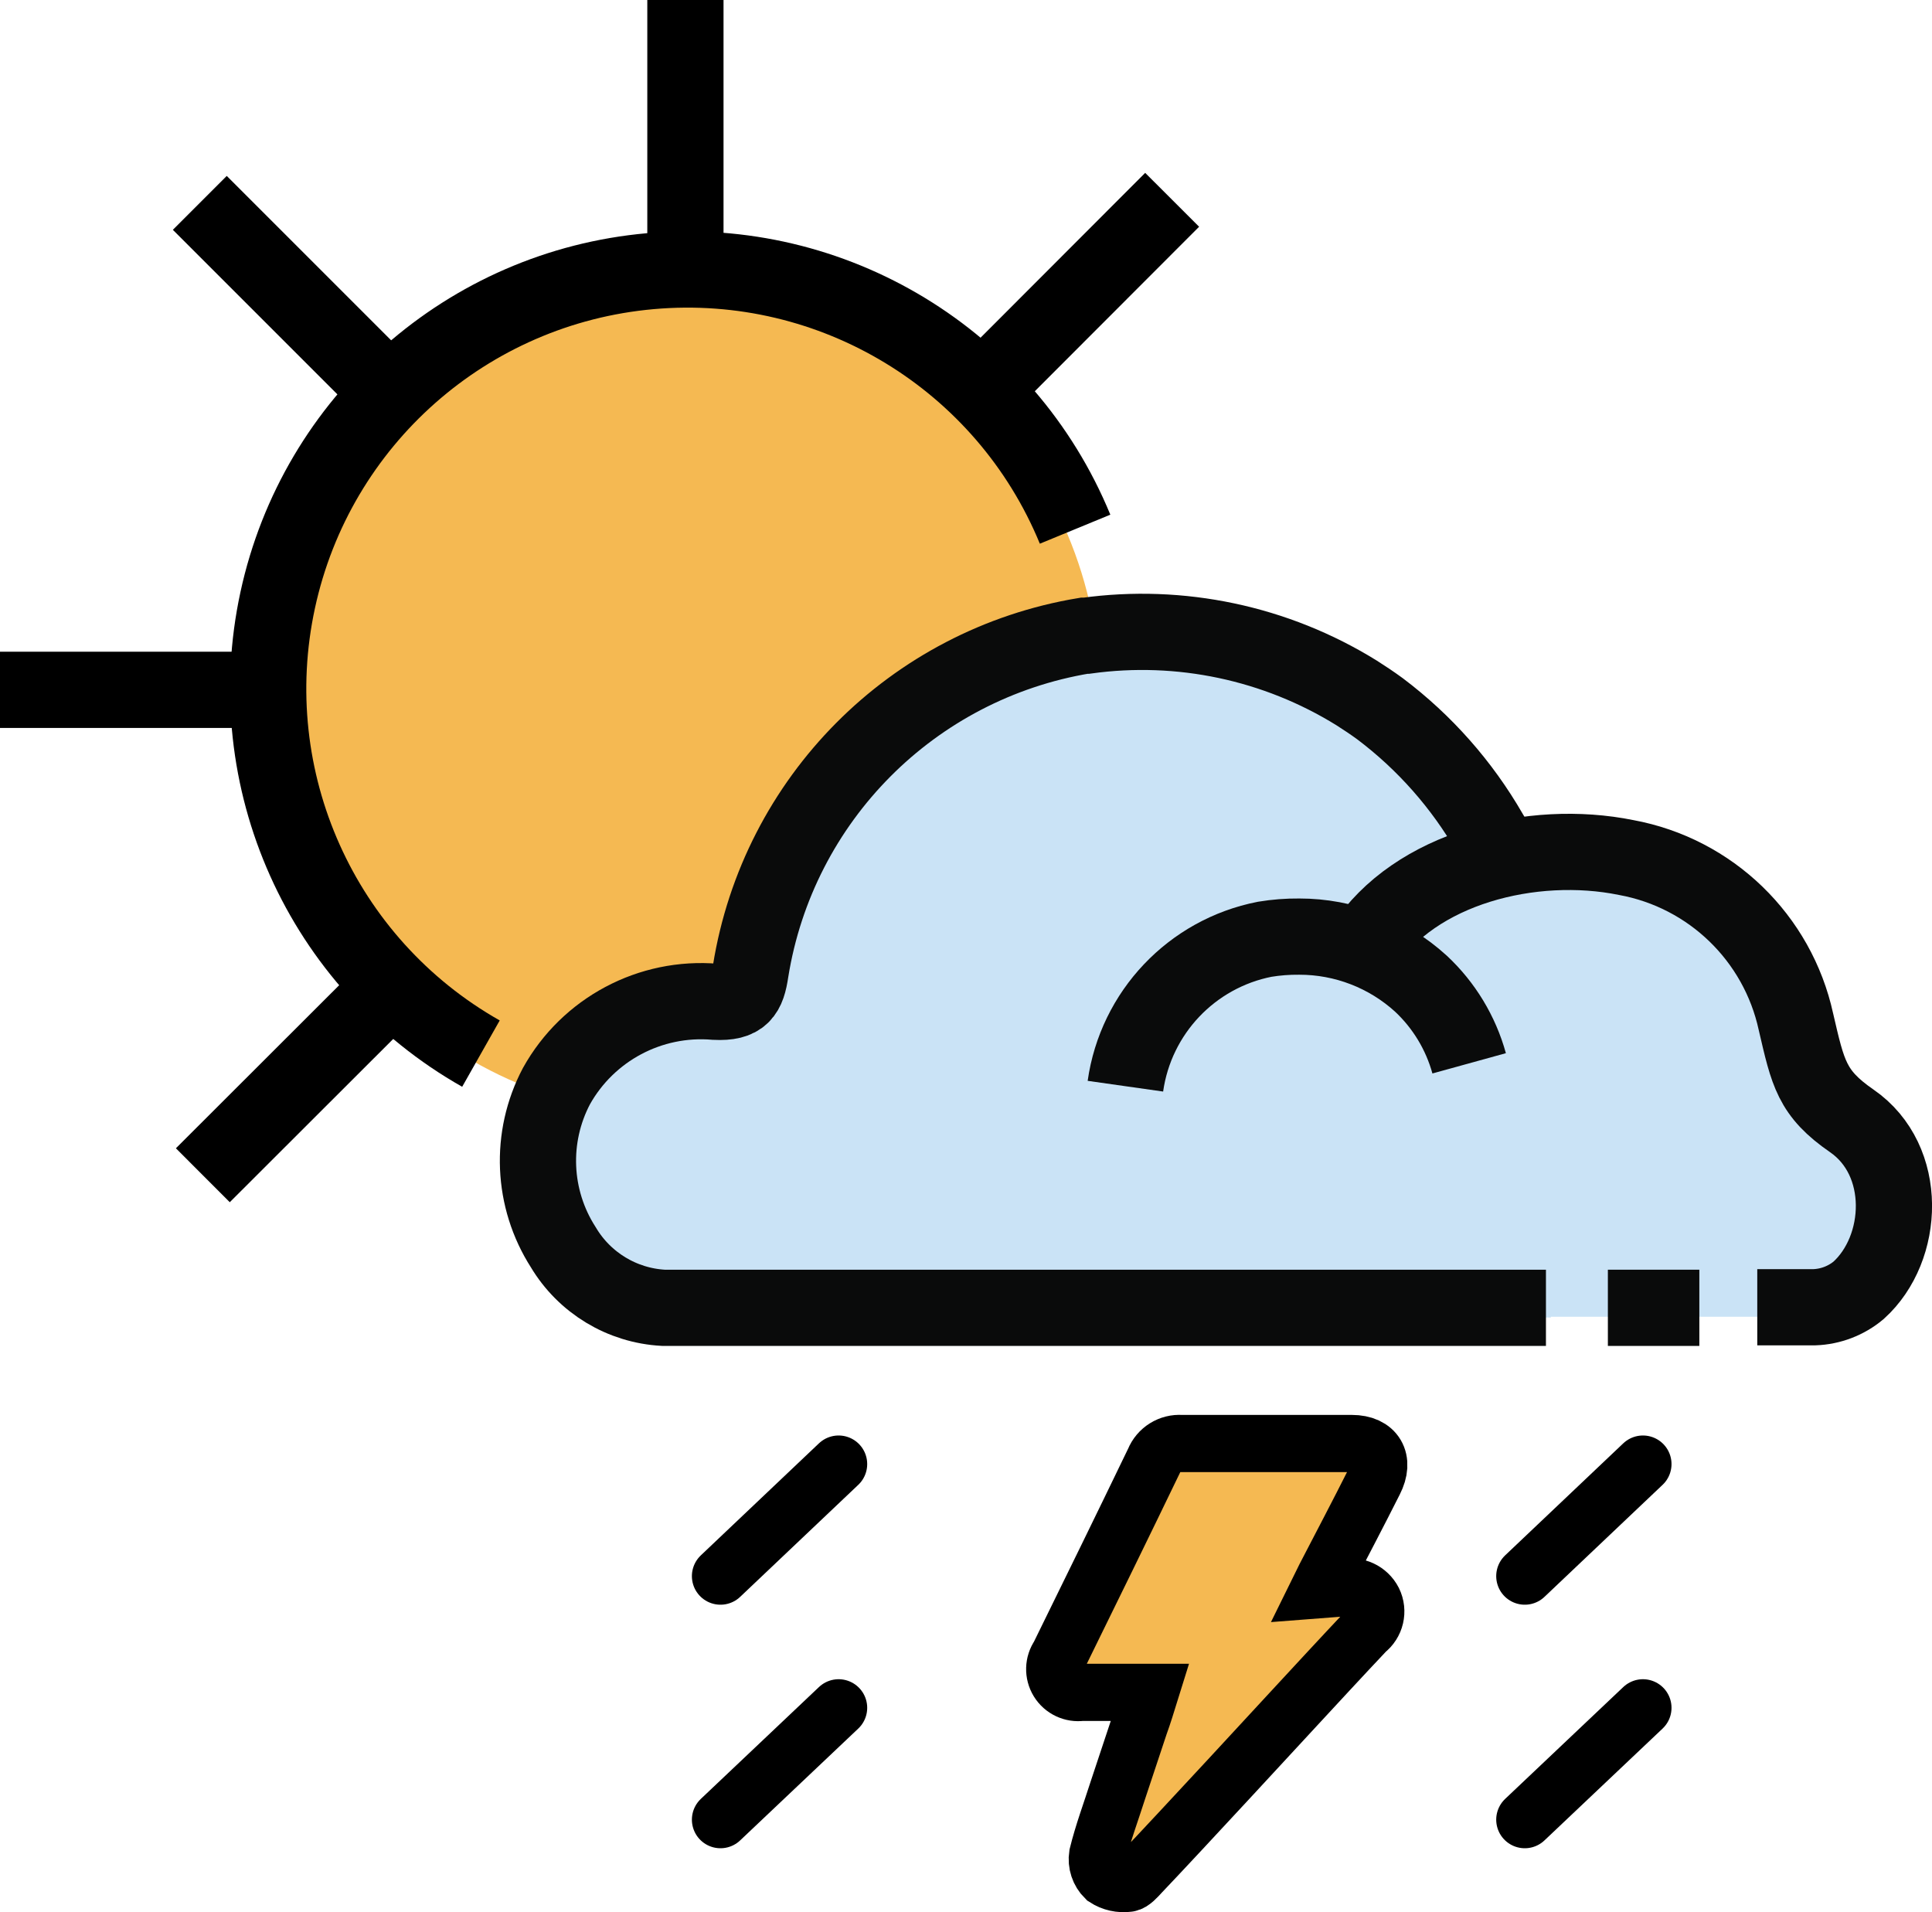
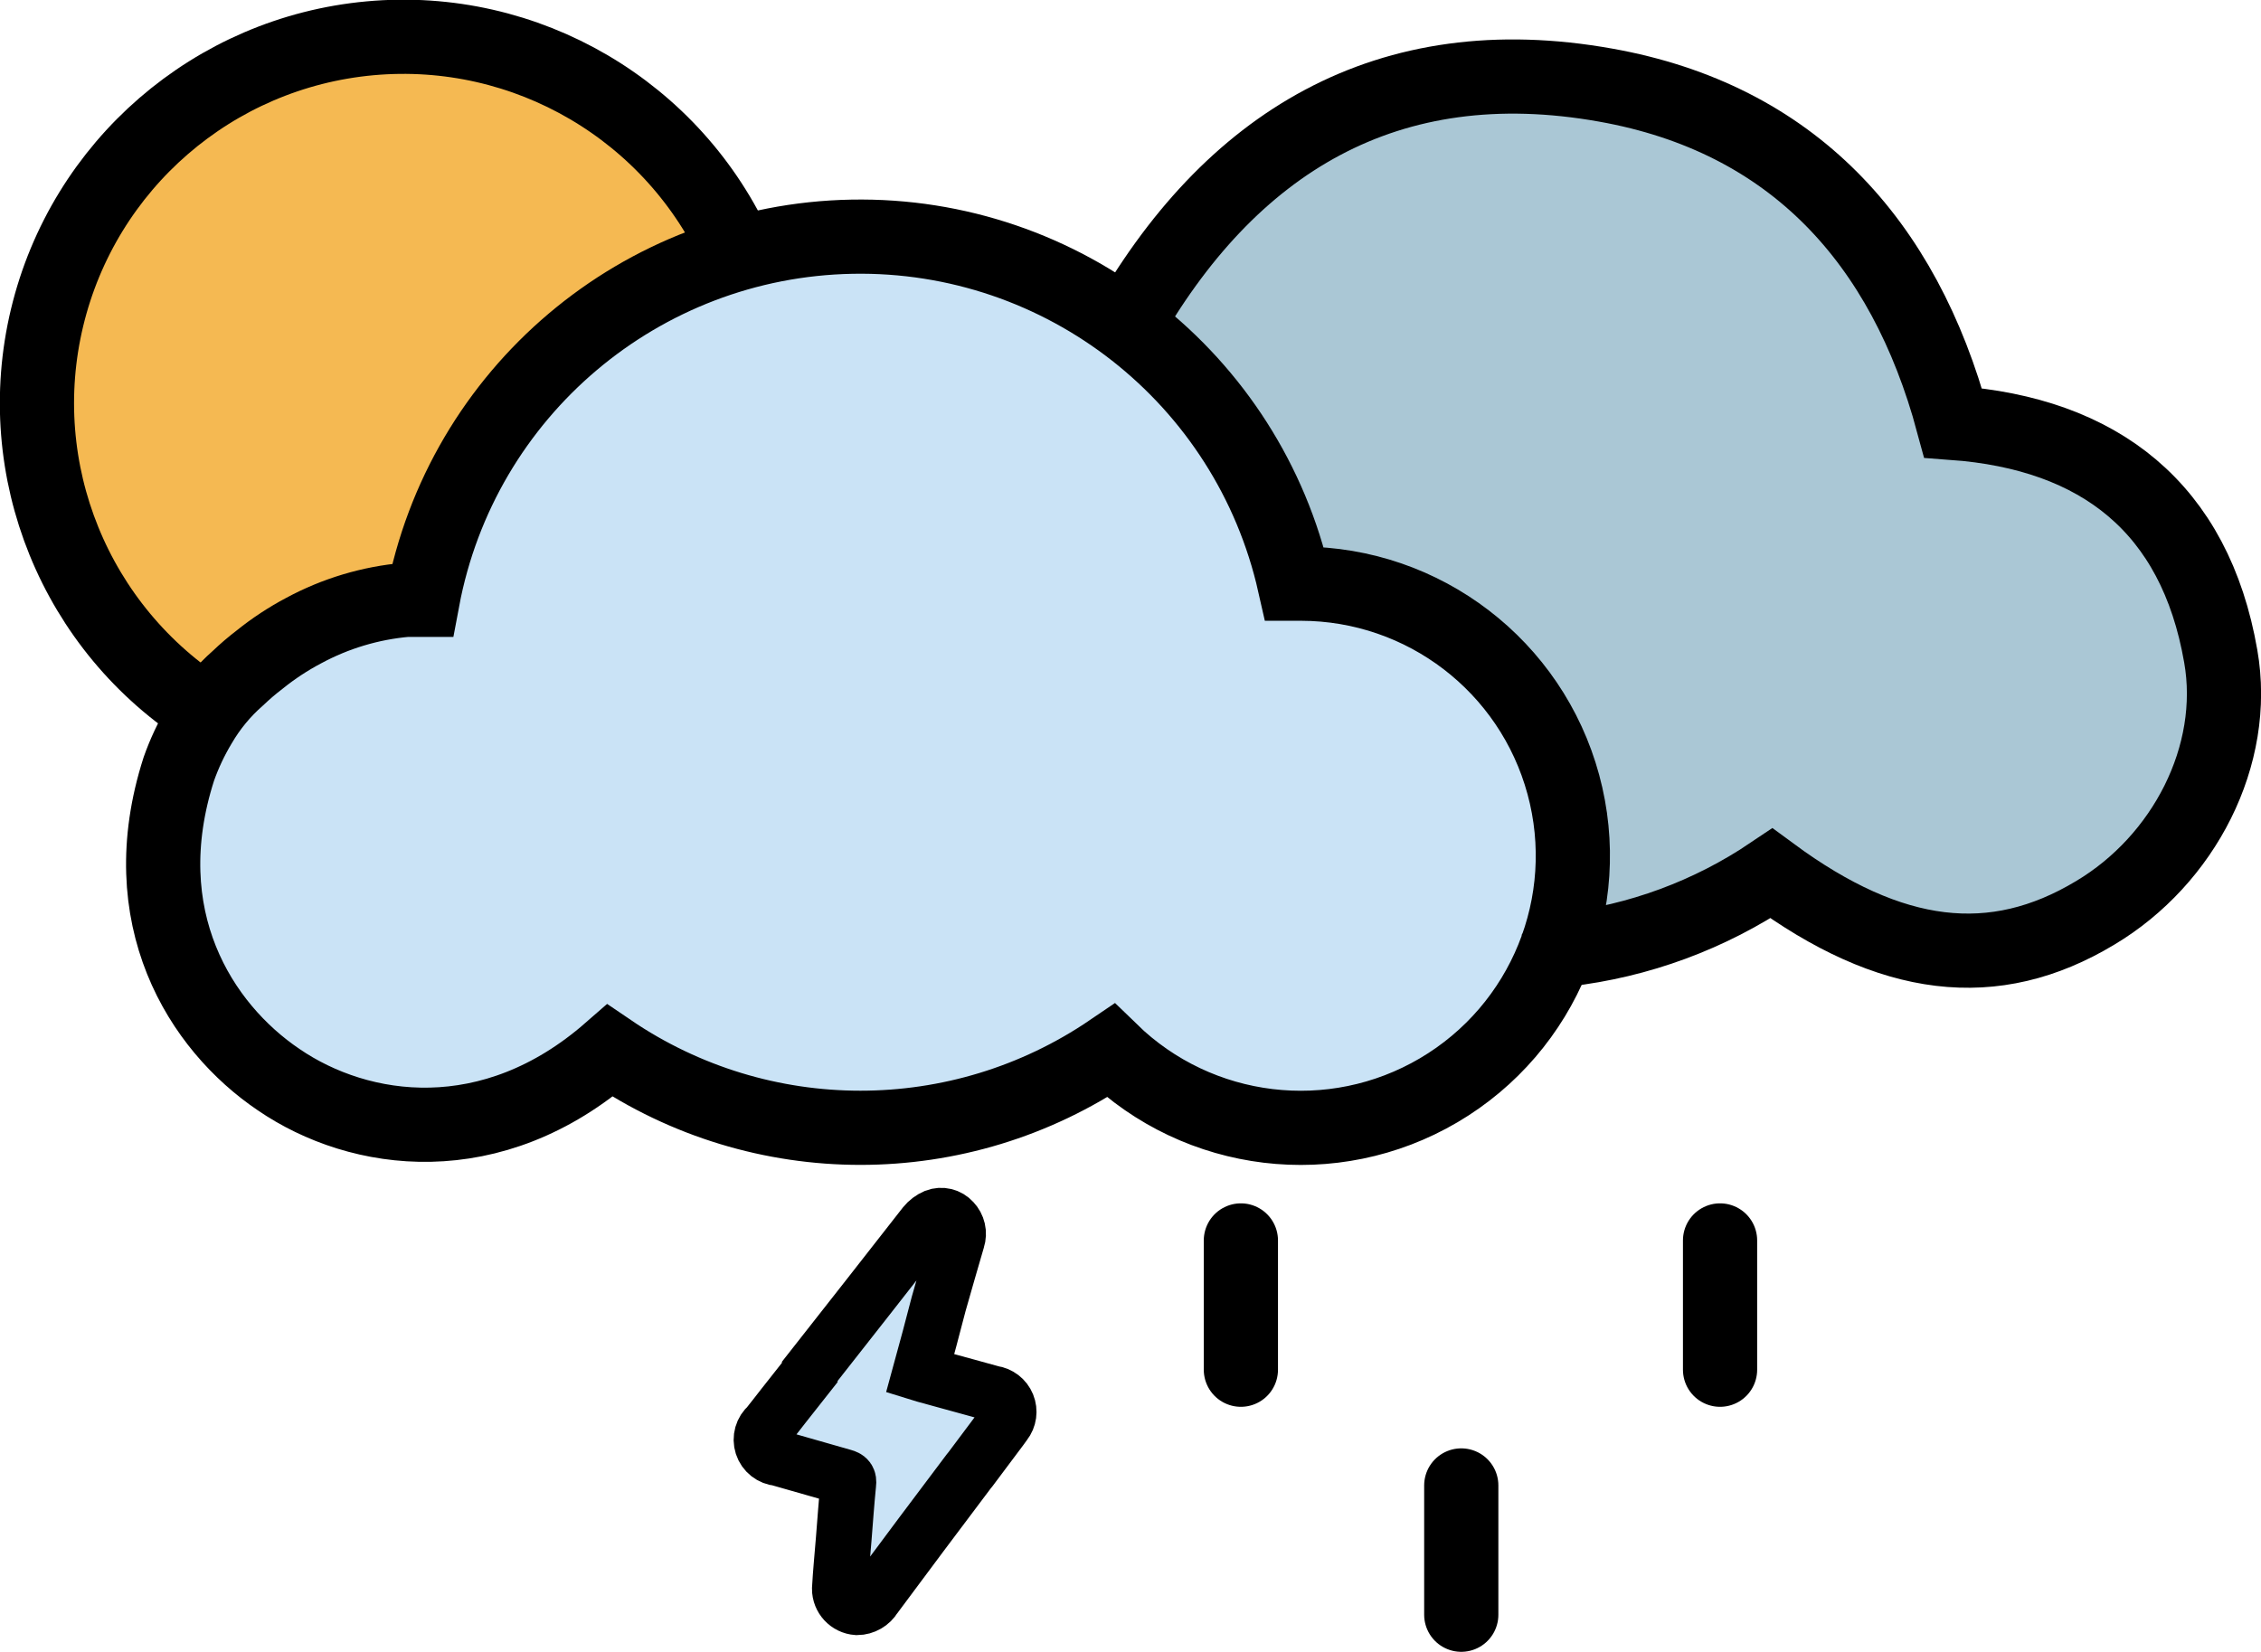
- <svg xmlns="http://www.w3.org/2000/svg" viewBox="0 0 101.39 100.33">
+ <svg xmlns="http://www.w3.org/2000/svg" viewBox="0 0 121.88 89.06">
  <defs>
-     <style>.cls-1{fill:#f5b952;}.cls-2{fill:#cae3f6;}.cls-3,.cls-4,.cls-5,.cls-6,.cls-7{fill:none;stroke-miterlimit:10;}.cls-3,.cls-4,.cls-5,.cls-6{stroke:#000;}.cls-3,.cls-4{stroke-width:3px;}.cls-4{stroke-linecap:round;}.cls-5,.cls-6,.cls-7{stroke-width:4px;}.cls-6{stroke-linecap:square;}.cls-7{stroke:#0a0b0b;}</style>
+     <style>.cls-1{fill:#cae3f6;}.cls-2{fill:#f5b952;}.cls-3{fill:#aac7d5;}.cls-4,.cls-5,.cls-6{fill:none;stroke:#000;stroke-miterlimit:10;}.cls-4,.cls-5{stroke-width:4px;}.cls-5{stroke-linecap:round;}.cls-6{stroke-width:3px;}</style>
  </defs>
  <g id="Layer_2" data-name="Layer 2">
    <g id="Layer_1-2" data-name="Layer 1">
-       <path class="cls-1" d="M59.25,98.43c1.92-2,7.83-8.42,7.83-8.42h0c1.36-1.47,2.67-2.89,4-4.3a1.29,1.29,0,0,0,.39-1.57A1.34,1.34,0,0,0,70,83.45c-.43,0-.86.07-1.38.11.14-.28.23-.48.33-.67l2.59-5c.58-1.13.06-2-1.18-2-3,0-6,0-8.95,0a1.41,1.41,0,0,0-1.42.89c-1.66,3.41-3.33,6.83-5,10.24A1.24,1.24,0,0,0,56.17,89h3.6c-.19.61-.35,1.17-.56,1.72L58.11,94c-.4,1.22-.82,2.34-1.1,3.48a1.44,1.44,0,0,0,.34,1.17,1.77,1.77,0,0,0,1.2.27C58.8,98.94,59.05,98.65,59.25,98.43Z" />
-       <path class="cls-1" d="M35.74,14.58a22,22,0,1,0,22,22A22,22,0,0,0,35.74,14.58Z" />
-       <path class="cls-2" d="M81.39,69.14H35a6.57,6.57,0,0,1-5.27-3.24,8.54,8.54,0,0,1,8-13.12c1.4.07,1.69-.45,1.86-1.63A21.44,21.44,0,0,1,57.12,33.3l.11,0a21,21,0,0,1,14.2,3.06c.42.25.83.54,1.25.85a22.12,22.12,0,0,1,5.75,6.61L79.1,45" />
-       <path class="cls-2" d="M59.29,57.27a9.25,9.25,0,0,1,7.32-7.84,10.54,10.54,0,0,1,1.81-.14,9.41,9.41,0,0,1,6.4,2.51,9.11,9.11,0,0,1,2.53,4.3" />
-       <path class="cls-2" d="M71.81,49.87c2.69-4.2,8.86-5.74,13.79-4.71a11.26,11.26,0,0,1,8.92,8.75c.63,2.76.83,3.81,2.93,5.29,3,2.1,2.78,6.8.36,9a3.78,3.78,0,0,1-2.32.9h-16" />
-       <line class="cls-2" x1="84.64" y1="69.13" x2="89.44" y2="69.13" />
-       <path class="cls-3" d="M59.87,98.3c1.91-2,7.83-8.42,7.83-8.42h0c1.36-1.47,2.67-2.89,4-4.3A1.28,1.28,0,0,0,72.07,84a1.33,1.33,0,0,0-1.48-.69c-.43.05-.87.07-1.38.11l.33-.67c.86-1.66,1.73-3.31,2.58-5,.58-1.13.07-2-1.18-2-3,0-6,0-8.94,0a1.43,1.43,0,0,0-1.43.89c-1.65,3.42-3.32,6.83-5,10.25a1.23,1.23,0,0,0,1.18,1.92h3.61c-.19.61-.36,1.17-.56,1.72l-1.11,3.34c-.39,1.22-.81,2.34-1.09,3.48A1.4,1.4,0,0,0,58,98.56a1.79,1.79,0,0,0,1.21.27C59.41,98.81,59.67,98.52,59.87,98.3Z" />
-       <line class="cls-4" x1="86.22" y1="89.62" x2="80.02" y2="95.49" />
-       <line class="cls-4" x1="44.01" y1="89.62" x2="37.81" y2="95.49" />
-       <line class="cls-4" x1="86.22" y1="76.83" x2="80.02" y2="82.71" />
-       <line class="cls-4" x1="44.01" y1="76.83" x2="37.81" y2="82.71" />
-       <path class="cls-5" d="M56.42,27.77A22,22,0,1,0,25.24,55.29" />
-       <line class="cls-6" x1="35.97" y1="14.01" x2="35.97" y2="2" />
-       <line class="cls-6" x1="14.01" y1="36.2" x2="2" y2="36.2" />
-       <line class="cls-6" x1="20.4" y1="20.56" x2="11.9" y2="12.06" />
-       <line class="cls-6" x1="51.61" y1="20.4" x2="60.1" y2="11.9" />
-       <line class="cls-6" x1="20.56" y1="51.77" x2="12.06" y2="60.26" />
-       <path class="cls-7" d="M81.13,68.63H34.82a6.53,6.53,0,0,1-5.26-3.18A8.4,8.4,0,0,1,29.2,57a8.69,8.69,0,0,1,8.33-4.43c1.4.07,1.69-.44,1.86-1.6A21.26,21.26,0,0,1,56.9,33.36l.11,0a21.37,21.37,0,0,1,14.18,3c.41.26.83.54,1.24.84a21.74,21.74,0,0,1,5.75,6.51l.67,1.13" />
-       <path class="cls-7" d="M59.06,57a9.17,9.17,0,0,1,7.31-7.71,10.54,10.54,0,0,1,1.81-.14,9.47,9.47,0,0,1,6.39,2.47A9,9,0,0,1,77.1,55.8" />
-       <path class="cls-7" d="M71.57,49.67C74.25,45.54,80.41,44,85.34,45a11.19,11.19,0,0,1,8.91,8.62c.63,2.71.83,3.75,2.93,5.2,3,2.07,2.78,6.7.36,8.89a3.83,3.83,0,0,1-2.32.89h-3" />
-       <line class="cls-7" x1="84.38" y1="68.63" x2="89.18" y2="68.63" />
+       <path class="cls-1" d="M53.5,75.13l-3.64-1-.26-.08q.52-1.89,1-3.75c.33-1.16.66-2.31,1-3.47a1,1,0,0,0-.23-1,.86.86,0,0,0-.95-.23,1.51,1.51,0,0,0-.57.43Q46.75,70,43.65,73.94l0,.06-1.42,1.8h0c-.26.33-.54.7-.83,1.06a1,1,0,0,0,.57,1.76l3.5,1c.22.06.29.14.26.37-.1,1-.17,2-.25,3s-.16,1.78-.21,2.67a1,1,0,0,0,.93,1,1.11,1.11,0,0,0,.94-.54q2.53-3.41,5.08-6.79l.09-.11,1.64-2.19.21-.29A1,1,0,0,0,53.5,75.13Z" />
+       <path class="cls-2" d="M22.48,2.74a20.1,20.1,0,1,0,20.1,20.1A20.12,20.12,0,0,0,22.48,2.74Z" />
+       <path class="cls-3" d="M83.16,52.08a1.32,1.32,0,0,1,.77-.46,24.92,24.92,0,0,0,11.14-4.1c6.44,4.75,12,5.4,17.45,2.13,4.78-2.86,7.7-8.5,6.76-13.85-1.38-8-6.52-12-14.43-12.58C102.21,13.38,96.18,6.81,86.14,5c-11.75-2.1-20.3,3.05-26,13.24" />
+       <path class="cls-1" d="M69.71,31.89l-.35,0a24,24,0,0,0-47,.87l-.86,0A13.89,13.89,0,0,0,16,34.42,14.38,14.38,0,0,0,13.59,36c-.4.33-.79.67-1.17,1.05a10.11,10.11,0,0,0-2.06,2.5,13.24,13.24,0,0,0-1.13,2.39c-2.56,7.95,1.16,13.91,5.39,16.76s11.5,4,17.85-1.57a24,24,0,0,0,27,0A14.67,14.67,0,1,0,69.71,31.89Z" />
+       <path class="cls-4" d="M39.79,13.71A19.75,19.75,0,1,0,11.21,38.44" />
+       <path class="cls-4" d="M83.58,51.66a1.27,1.27,0,0,1,.78-.46,25,25,0,0,0,11.13-4.11c6.44,4.75,12,5.41,17.45,2.13,4.78-2.85,7.71-8.49,6.77-13.84-1.39-8-6.53-12-14.43-12.58C102.64,13,96.6,6.38,86.56,4.59c-11.74-2.1-20.29,3.05-26,13.23" />
+       <path class="cls-4" d="M70.14,31.47l-.36,0a24,24,0,0,0-47,.87c-.29,0-.58,0-.87,0A14.27,14.27,0,0,0,16.37,34,14.8,14.8,0,0,0,14,35.56a14.06,14.06,0,0,0-1.17,1,10.07,10.07,0,0,0-2.06,2.5,13.13,13.13,0,0,0-1.13,2.4c-2.57,8,1.16,13.9,5.38,16.75,4.38,3,11.5,4,17.86-1.56a24,24,0,0,0,27,0A14.67,14.67,0,1,0,70.14,31.47Z" />
+       <line class="cls-5" x1="92.72" y1="66.88" x2="92.72" y2="73.85" />
+       <line class="cls-5" x1="66.89" y1="66.88" x2="66.89" y2="73.85" />
+       <line class="cls-5" x1="78.77" y1="80.09" x2="78.77" y2="87.06" />
+       <path class="cls-6" d="M53.5,75.13l-3.64-1-.26-.08q.52-1.89,1-3.75c.33-1.16.66-2.31,1-3.47a1,1,0,0,0-.23-1,.86.86,0,0,0-.95-.23,1.51,1.51,0,0,0-.57.43Q46.75,70,43.65,73.94l0,.06-1.42,1.8h0c-.26.33-.54.7-.83,1.06a1,1,0,0,0,.57,1.76l3.5,1c.22.06.29.14.26.37-.1,1-.17,2-.25,3s-.16,1.78-.21,2.67a1,1,0,0,0,.93,1,1.11,1.11,0,0,0,.94-.54q2.53-3.41,5.08-6.79l.09-.11,1.64-2.19.21-.29A1,1,0,0,0,53.5,75.13Z" />
    </g>
  </g>
</svg>
